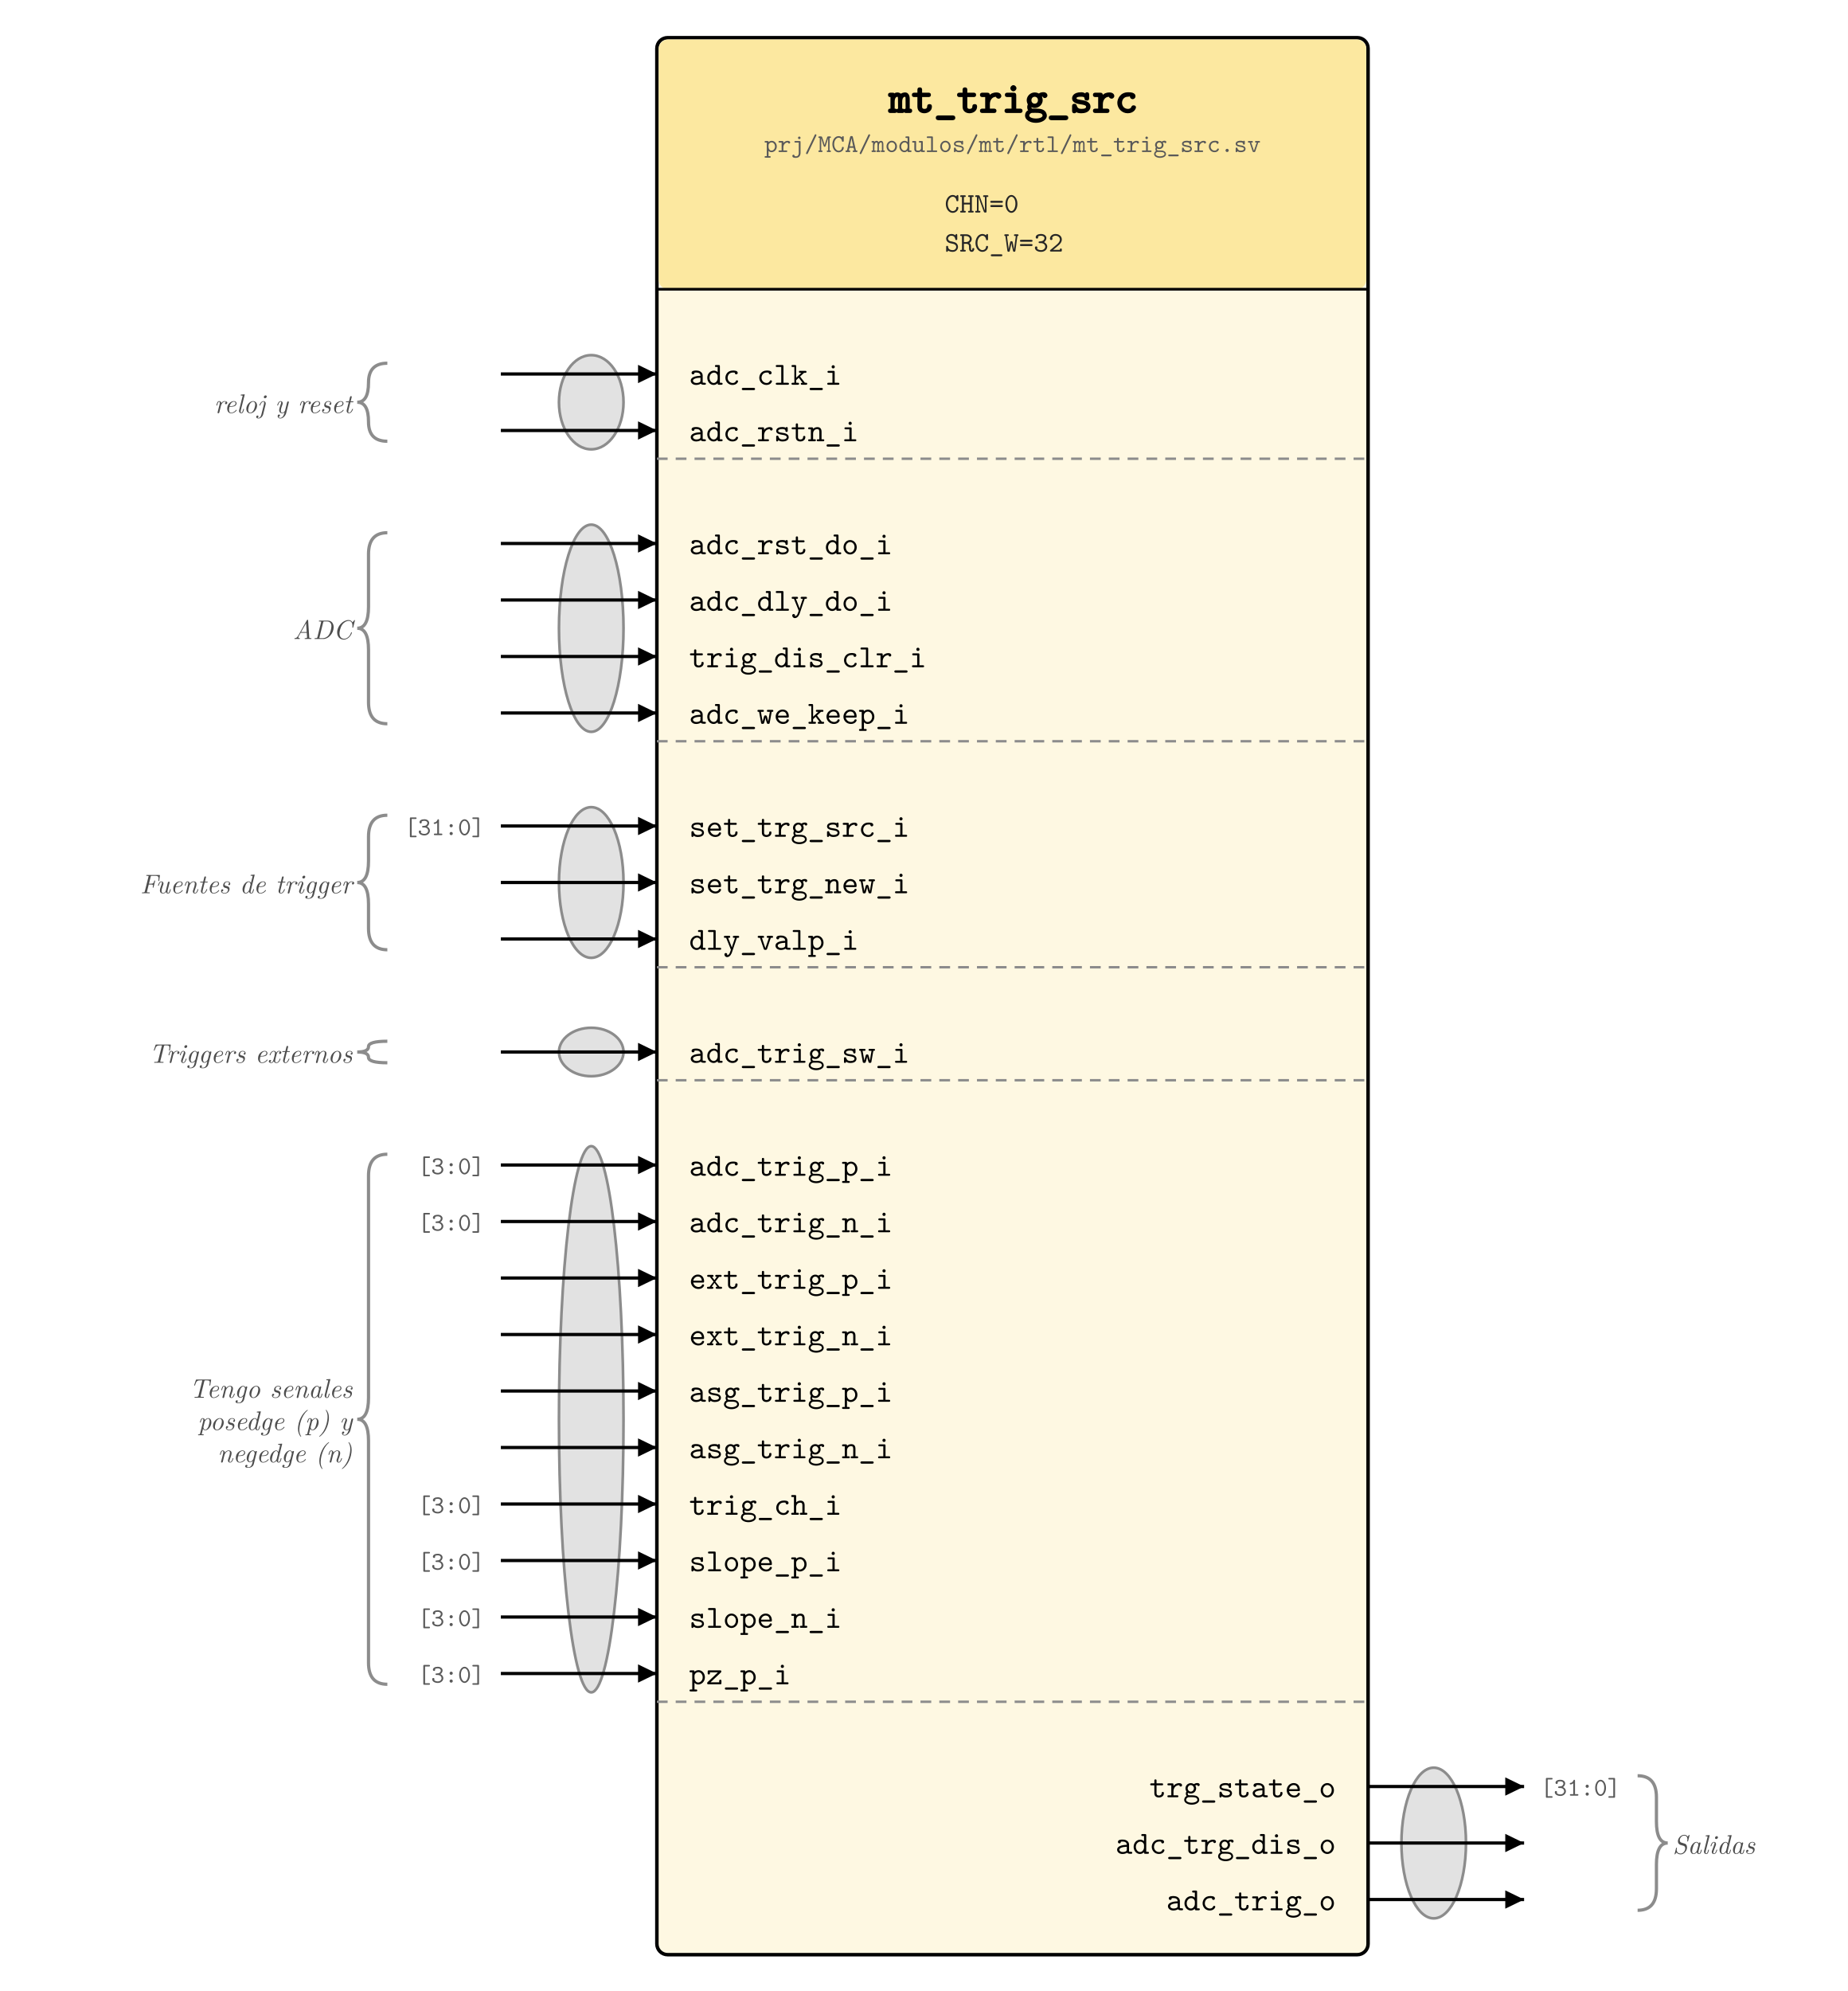
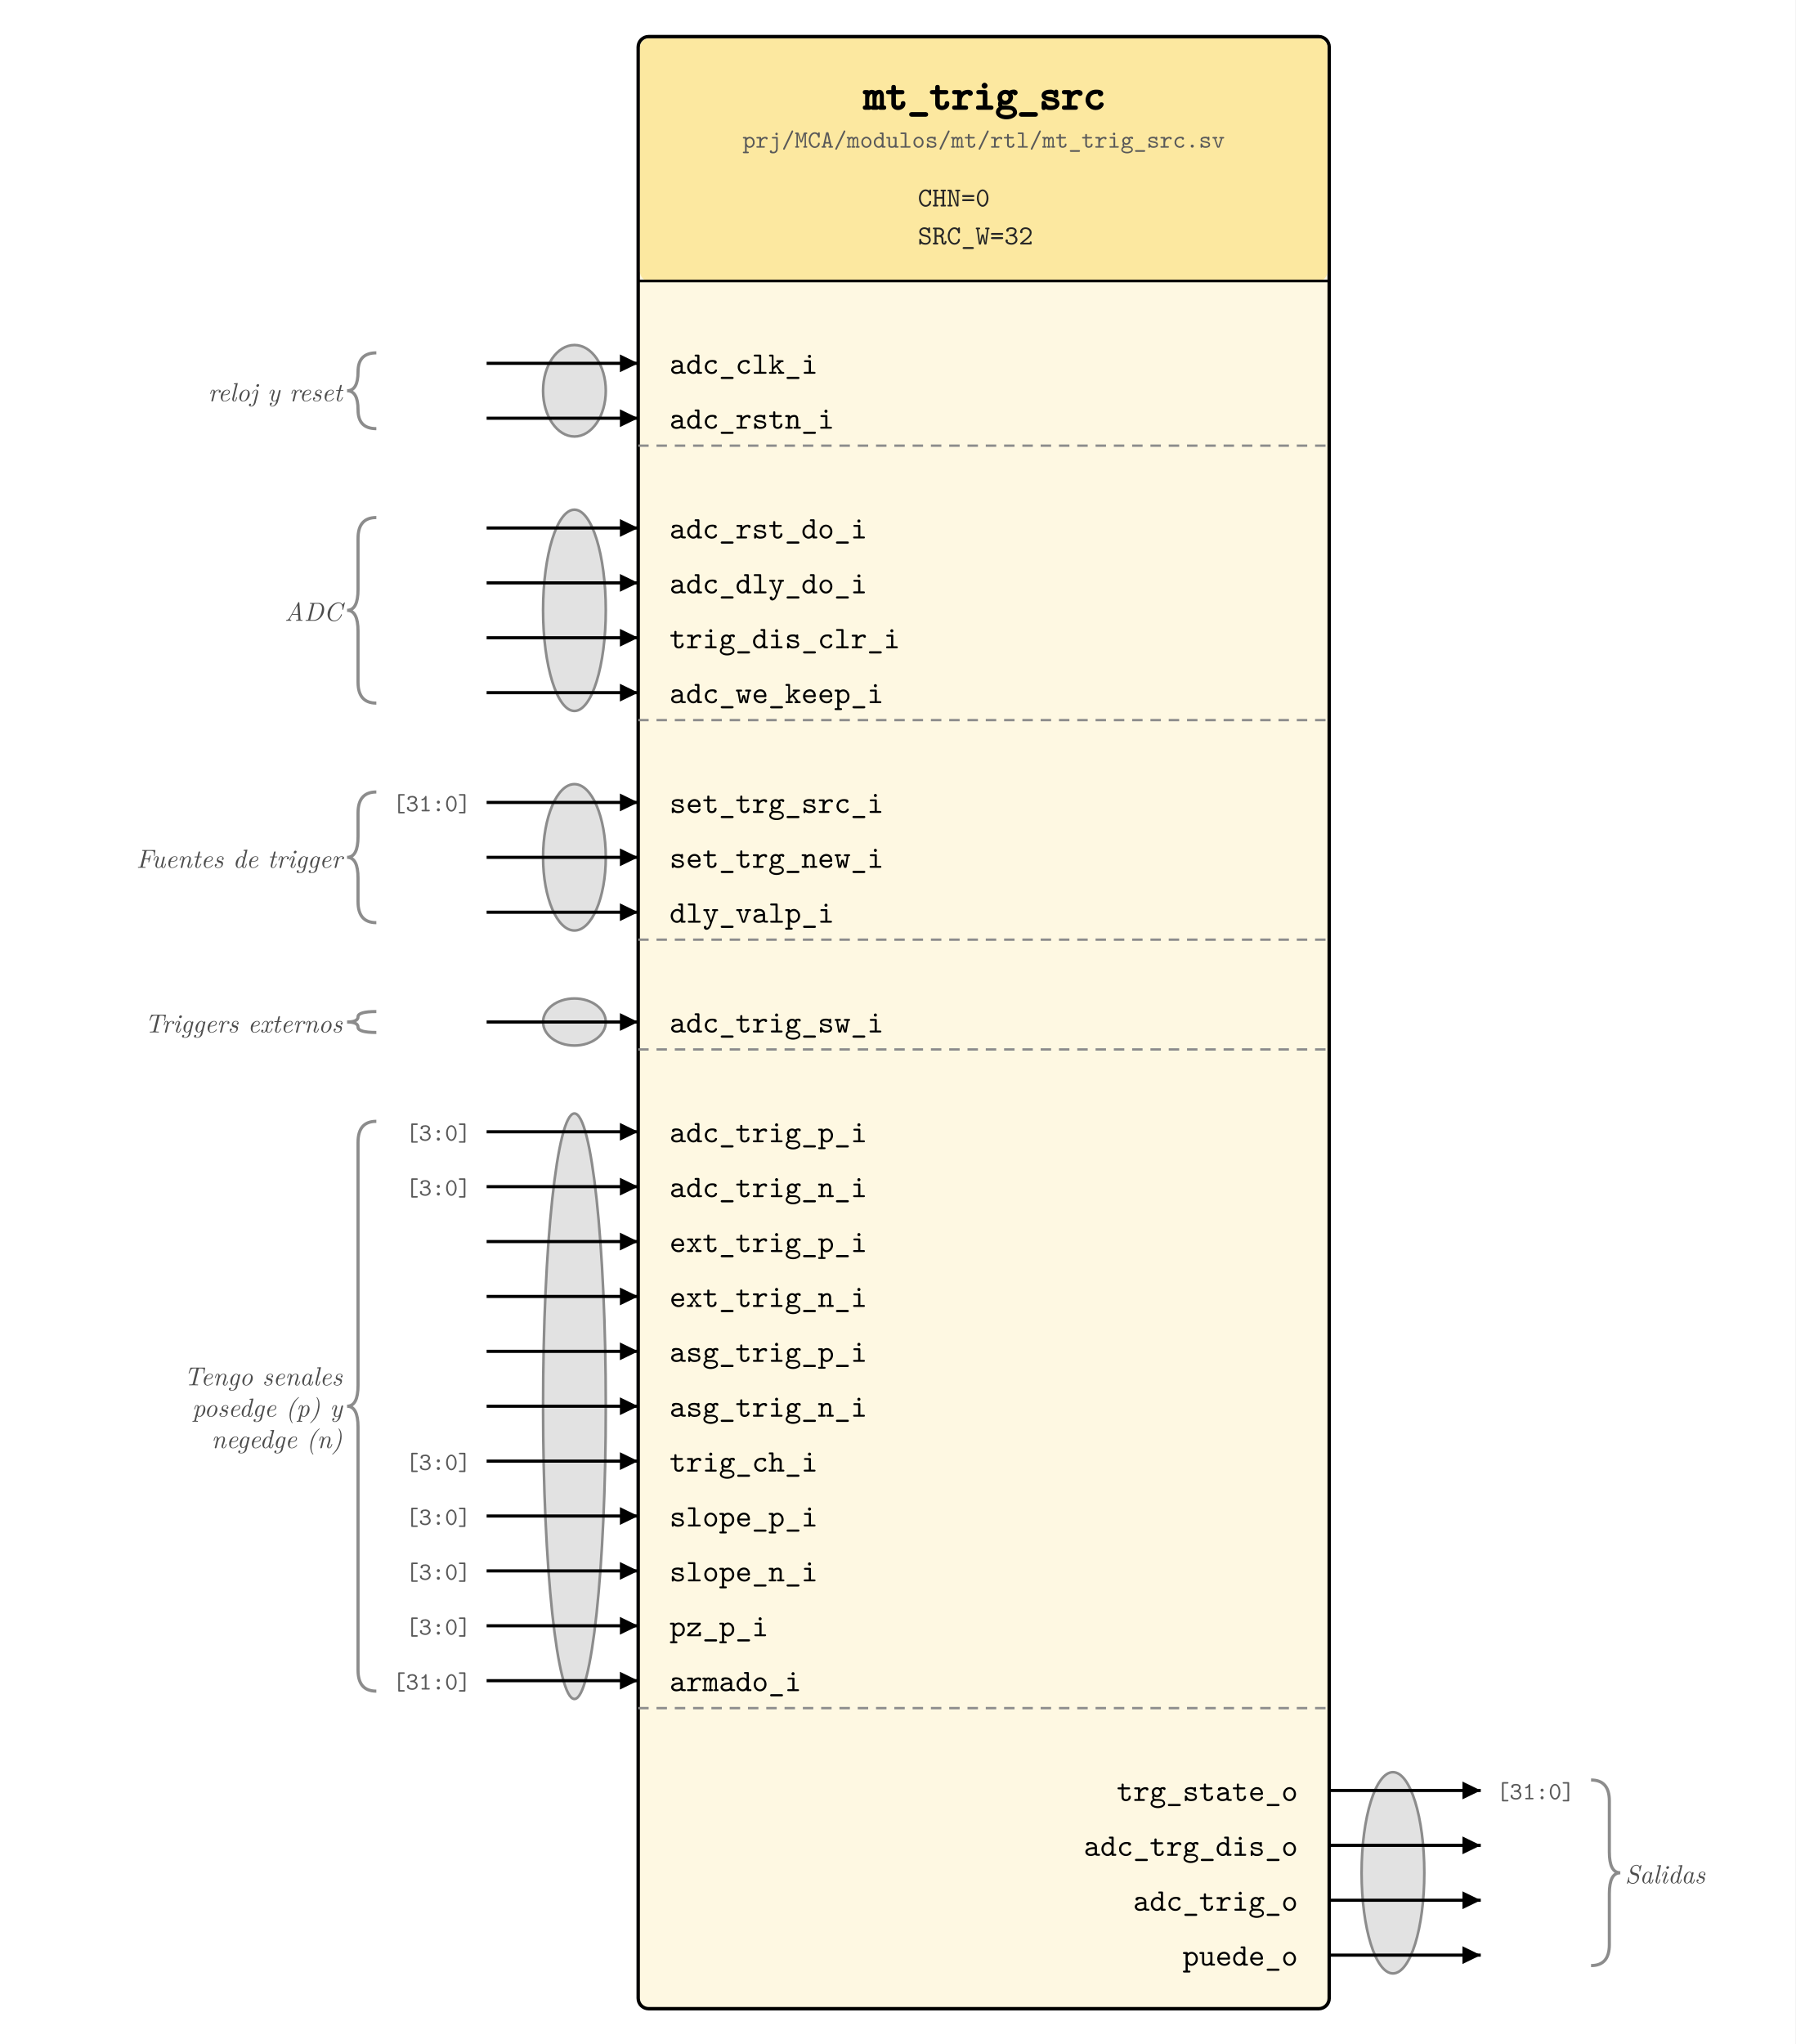
- <svg xmlns="http://www.w3.org/2000/svg" width="687" height="740" viewBox="0 0 687 740" font-family="&quot;Latin Modern Mono&quot;,&quot;CMU Typewriter Text&quot;,ui-monospace,SFMono-Regular,Menlo,Consolas,monospace">
+ <svg xmlns="http://www.w3.org/2000/svg" width="687" height="782" viewBox="0 0 687 782" font-family="&quot;Latin Modern Mono&quot;,&quot;CMU Typewriter Text&quot;,ui-monospace,SFMono-Regular,Menlo,Consolas,monospace">
  <style>
  .bg{fill:#ffffff}            .box{stroke:#000000;stroke-width:1.3}
  .hdr{stroke:none}
  .rule{stroke:#000000;stroke-width:1.0}
  .sep{stroke:#8c8c8c;stroke-width:0.9;stroke-dasharray:4 3}
  .pin{stroke:#000000;stroke-width:1.2;fill:none}
  .arr{fill:#000000;stroke:none}
  .nm{fill:#000000}            .wd{fill:#595959}
  .gp{fill:#4d4d4d;font-style:italic;font-family:"Latin Modern Roman","CMU Serif","Computer Modern Serif",Georgia,serif}
  .ti{fill:#000000;font-weight:700} .sb{fill:#595959} .pr{fill:#262626}
  .lg{fill:#4d4d4d;font-family:"Latin Modern Roman","CMU Serif","Computer Modern Serif",Georgia,serif}
  /* Tintes planos y no fill-opacity: hay renderers de SVG a PNG que ignoran la
     opacidad y dejan la elipse maciza, tapando los cables que abarca. */
  .brc{fill:none;stroke:#8c8c8c;stroke-width:1.2}
  .bus {fill:#e2e2e2;stroke:#8c8c8c;stroke-width:1.0}
  .busm{fill:#fdddbc;stroke:#000000;stroke-width:1.1}
  .buss{fill:#f8c6c6;stroke:#000000;stroke-width:1.1}
  .dotm{fill:#fccea0;stroke:#000000;stroke-width:1.1}
  .dots{fill:#f08080;stroke:#000000;stroke-width:1.1}
</style>
-   <rect class="bg" x="0" y="0" width="687" height="740" />
-   <rect class="box" x="244.2" y="14.0" width="264.4" height="712.5" rx="4" fill="#fef8e2" />
+   <rect class="bg" x="0" y="0" width="687" height="782" />
+   <rect class="box" x="244.2" y="14.0" width="264.4" height="754.5" rx="4" fill="#fef8e2" />
  <rect class="hdr" x="244.9" y="14.7" width="263.0" height="92.8" rx="3.5" fill="#fce8a0" />
  <text class="ti" x="376.4" y="42.0" font-size="16" text-anchor="middle">mt_trig_src</text>
  <text class="sb" x="376.4" y="56.5" font-size="9.5" text-anchor="middle">prj/MCA/modulos/mt/rtl/mt_trig_src.sv</text>
  <text class="pr" x="351.2" y="79.0" font-size="10.5">CHN=0</text>
  <text class="pr" x="351.2" y="93.5" font-size="10.5">SRC_W=32</text>
  <line class="rule" x1="244.2" y1="107.5" x2="508.6" y2="107.5" />
  <ellipse class="bus" cx="219.8" cy="149.5" rx="12.0" ry="17.5" />
  <path class="brc" d="M144.0,135.0 Q137.0,135.0 137.0,142.2 L137.0,142.2 Q137.0,149.5 132.8,149.5 Q137.0,149.5 137.0,156.8 L137.0,156.8 Q137.0,164.0 144.0,164.0" />
  <text class="gp" x="131.0" y="153.5" font-size="10" text-anchor="end">reloj y reset</text>
  <line class="pin" x1="186.2" y1="139.0" x2="244.2" y2="139.0" />
  <path class="arr" d="M237.2,135.6 L244.2,139.0 L237.2,142.4 Z" />
  <text class="nm" x="256.2" y="143.0" font-size="12">adc_clk_i</text>
  <line class="pin" x1="186.2" y1="160.0" x2="244.2" y2="160.0" />
  <path class="arr" d="M237.2,156.6 L244.2,160.0 L237.2,163.4 Z" />
  <text class="nm" x="256.2" y="164.0" font-size="12">adc_rstn_i</text>
  <line class="sep" x1="244.2" y1="170.5" x2="508.6" y2="170.5" />
  <ellipse class="bus" cx="219.8" cy="233.5" rx="12.0" ry="38.5" />
  <path class="brc" d="M144.0,198.0 Q137.0,198.0 137.0,206.0 L137.0,225.5 Q137.0,233.5 132.8,233.5 Q137.0,233.5 137.0,241.5 L137.0,261.0 Q137.0,269.0 144.0,269.0" />
  <text class="gp" x="131.0" y="237.5" font-size="10" text-anchor="end">ADC</text>
  <line class="pin" x1="186.2" y1="202.0" x2="244.2" y2="202.0" />
  <path class="arr" d="M237.2,198.6 L244.2,202.0 L237.2,205.4 Z" />
  <text class="nm" x="256.2" y="206.0" font-size="12">adc_rst_do_i</text>
  <line class="pin" x1="186.2" y1="223.0" x2="244.2" y2="223.0" />
  <path class="arr" d="M237.2,219.6 L244.2,223.0 L237.2,226.4 Z" />
  <text class="nm" x="256.2" y="227.0" font-size="12">adc_dly_do_i</text>
  <line class="pin" x1="186.2" y1="244.0" x2="244.2" y2="244.0" />
  <path class="arr" d="M237.2,240.6 L244.2,244.0 L237.2,247.4 Z" />
  <text class="nm" x="256.2" y="248.0" font-size="12">trig_dis_clr_i</text>
  <line class="pin" x1="186.2" y1="265.0" x2="244.2" y2="265.0" />
  <path class="arr" d="M237.2,261.6 L244.2,265.0 L237.2,268.4 Z" />
  <text class="nm" x="256.2" y="269.0" font-size="12">adc_we_keep_i</text>
  <line class="sep" x1="244.2" y1="275.5" x2="508.6" y2="275.5" />
  <ellipse class="bus" cx="219.8" cy="328.0" rx="12.0" ry="28.0" />
  <path class="brc" d="M144.0,303.0 Q137.0,303.0 137.0,311.0 L137.0,320.0 Q137.0,328.0 132.8,328.0 Q137.0,328.0 137.0,336.0 L137.0,345.0 Q137.0,353.0 144.0,353.0" />
  <text class="gp" x="131.0" y="332.0" font-size="10" text-anchor="end">Fuentes de trigger</text>
  <line class="pin" x1="186.2" y1="307.0" x2="244.2" y2="307.0" />
  <path class="arr" d="M237.2,303.6 L244.2,307.0 L237.2,310.4 Z" />
  <text class="wd" x="180.2" y="310.4" font-size="9.5" text-anchor="end">[31:0]</text>
  <text class="nm" x="256.2" y="311.0" font-size="12">set_trg_src_i</text>
  <line class="pin" x1="186.2" y1="328.0" x2="244.2" y2="328.0" />
  <path class="arr" d="M237.2,324.6 L244.2,328.0 L237.2,331.4 Z" />
  <text class="nm" x="256.2" y="332.0" font-size="12">set_trg_new_i</text>
  <line class="pin" x1="186.2" y1="349.0" x2="244.2" y2="349.0" />
  <path class="arr" d="M237.2,345.6 L244.2,349.0 L237.2,352.4 Z" />
  <text class="nm" x="256.2" y="353.0" font-size="12">dly_valp_i</text>
  <line class="sep" x1="244.2" y1="359.5" x2="508.6" y2="359.5" />
  <ellipse class="bus" cx="219.8" cy="391.0" rx="12.0" ry="9.0" />
  <path class="brc" d="M144.0,387.0 Q137.0,387.0 137.0,389.0 L137.0,389.0 Q137.0,391.0 132.8,391.0 Q137.0,391.0 137.0,393.0 L137.0,393.0 Q137.0,395.0 144.0,395.0" />
  <text class="gp" x="131.0" y="395.0" font-size="10" text-anchor="end">Triggers externos</text>
  <line class="pin" x1="186.2" y1="391.0" x2="244.2" y2="391.0" />
  <path class="arr" d="M237.2,387.6 L244.2,391.0 L237.2,394.4 Z" />
  <text class="nm" x="256.2" y="395.0" font-size="12">adc_trig_sw_i</text>
  <line class="sep" x1="244.2" y1="401.5" x2="508.6" y2="401.5" />
-   <ellipse class="bus" cx="219.8" cy="527.5" rx="12.0" ry="101.5" />
-   <path class="brc" d="M144.0,429.0 Q137.0,429.0 137.0,437.0 L137.0,519.5 Q137.0,527.5 132.8,527.5 Q137.0,527.5 137.0,535.5 L137.0,618.0 Q137.0,626.0 144.0,626.0" />
-   <text class="gp" x="131.0" y="519.5" font-size="10" text-anchor="end">Tengo senales</text>
-   <text class="gp" x="131.0" y="531.5" font-size="10" text-anchor="end">posedge (p) y</text>
-   <text class="gp" x="131.0" y="543.5" font-size="10" text-anchor="end">negedge (n)</text>
+   <ellipse class="bus" cx="219.8" cy="538.0" rx="12.0" ry="112.0" />
+   <path class="brc" d="M144.0,429.0 Q137.0,429.0 137.0,437.0 L137.0,530.0 Q137.0,538.0 132.8,538.0 Q137.0,538.0 137.0,546.0 L137.0,639.0 Q137.0,647.0 144.0,647.0" />
+   <text class="gp" x="131.0" y="530.0" font-size="10" text-anchor="end">Tengo senales</text>
+   <text class="gp" x="131.0" y="542.0" font-size="10" text-anchor="end">posedge (p) y</text>
+   <text class="gp" x="131.0" y="554.0" font-size="10" text-anchor="end">negedge (n)</text>
  <line class="pin" x1="186.2" y1="433.0" x2="244.2" y2="433.0" />
  <path class="arr" d="M237.2,429.6 L244.2,433.0 L237.2,436.4 Z" />
  <text class="wd" x="180.2" y="436.4" font-size="9.5" text-anchor="end">[3:0]</text>
  <text class="nm" x="256.2" y="437.0" font-size="12">adc_trig_p_i</text>
  <line class="pin" x1="186.2" y1="454.0" x2="244.2" y2="454.0" />
  <path class="arr" d="M237.2,450.6 L244.2,454.0 L237.2,457.4 Z" />
  <text class="wd" x="180.2" y="457.4" font-size="9.5" text-anchor="end">[3:0]</text>
  <text class="nm" x="256.2" y="458.0" font-size="12">adc_trig_n_i</text>
  <line class="pin" x1="186.2" y1="475.0" x2="244.2" y2="475.0" />
  <path class="arr" d="M237.2,471.6 L244.2,475.0 L237.2,478.4 Z" />
  <text class="nm" x="256.2" y="479.0" font-size="12">ext_trig_p_i</text>
  <line class="pin" x1="186.2" y1="496.0" x2="244.2" y2="496.0" />
  <path class="arr" d="M237.2,492.6 L244.2,496.0 L237.2,499.4 Z" />
  <text class="nm" x="256.2" y="500.0" font-size="12">ext_trig_n_i</text>
  <line class="pin" x1="186.2" y1="517.0" x2="244.2" y2="517.0" />
  <path class="arr" d="M237.2,513.6 L244.2,517.0 L237.2,520.4 Z" />
  <text class="nm" x="256.2" y="521.0" font-size="12">asg_trig_p_i</text>
  <line class="pin" x1="186.2" y1="538.0" x2="244.2" y2="538.0" />
  <path class="arr" d="M237.2,534.6 L244.2,538.0 L237.2,541.4 Z" />
  <text class="nm" x="256.2" y="542.0" font-size="12">asg_trig_n_i</text>
  <line class="pin" x1="186.2" y1="559.0" x2="244.2" y2="559.0" />
  <path class="arr" d="M237.2,555.6 L244.2,559.0 L237.2,562.4 Z" />
  <text class="wd" x="180.2" y="562.4" font-size="9.5" text-anchor="end">[3:0]</text>
  <text class="nm" x="256.2" y="563.0" font-size="12">trig_ch_i</text>
  <line class="pin" x1="186.2" y1="580.0" x2="244.2" y2="580.0" />
  <path class="arr" d="M237.2,576.6 L244.2,580.0 L237.2,583.4 Z" />
  <text class="wd" x="180.2" y="583.4" font-size="9.5" text-anchor="end">[3:0]</text>
  <text class="nm" x="256.2" y="584.0" font-size="12">slope_p_i</text>
  <line class="pin" x1="186.2" y1="601.0" x2="244.2" y2="601.0" />
  <path class="arr" d="M237.2,597.6 L244.2,601.0 L237.2,604.4 Z" />
  <text class="wd" x="180.2" y="604.4" font-size="9.5" text-anchor="end">[3:0]</text>
  <text class="nm" x="256.2" y="605.0" font-size="12">slope_n_i</text>
  <line class="pin" x1="186.2" y1="622.0" x2="244.2" y2="622.0" />
  <path class="arr" d="M237.2,618.6 L244.2,622.0 L237.2,625.4 Z" />
  <text class="wd" x="180.2" y="625.4" font-size="9.5" text-anchor="end">[3:0]</text>
  <text class="nm" x="256.2" y="626.0" font-size="12">pz_p_i</text>
-   <line class="sep" x1="244.2" y1="632.5" x2="508.6" y2="632.5" />
-   <ellipse class="bus" cx="533.0" cy="685.0" rx="12.0" ry="28.0" />
-   <path class="brc" d="M608.8,660.0 Q615.8,660.0 615.8,668.0 L615.8,677.0 Q615.8,685.0 620.0,685.0 Q615.8,685.0 615.8,693.0 L615.8,702.0 Q615.8,710.0 608.8,710.0" />
-   <text class="gp" x="621.8" y="689.0" font-size="10" text-anchor="start">Salidas</text>
-   <line class="pin" x1="508.6" y1="664.0" x2="566.6" y2="664.0" />
-   <path class="arr" d="M559.6,660.6 L566.6,664.0 L559.6,667.4 Z" />
-   <text class="wd" x="572.6" y="667.4" font-size="9.5">[31:0]</text>
-   <text class="nm" x="496.6" y="668.0" font-size="12" text-anchor="end">trg_state_o</text>
+   <line class="pin" x1="186.2" y1="643.0" x2="244.2" y2="643.0" />
+   <path class="arr" d="M237.2,639.6 L244.2,643.0 L237.2,646.4 Z" />
+   <text class="wd" x="180.2" y="646.4" font-size="9.5" text-anchor="end">[31:0]</text>
+   <text class="nm" x="256.2" y="647.0" font-size="12">armado_i</text>
+   <line class="sep" x1="244.2" y1="653.5" x2="508.6" y2="653.5" />
+   <ellipse class="bus" cx="533.0" cy="716.5" rx="12.0" ry="38.5" />
+   <path class="brc" d="M608.8,681.0 Q615.8,681.0 615.8,689.0 L615.8,708.5 Q615.8,716.5 620.0,716.5 Q615.8,716.5 615.8,724.5 L615.8,744.0 Q615.8,752.0 608.8,752.0" />
+   <text class="gp" x="621.8" y="720.5" font-size="10" text-anchor="start">Salidas</text>
  <line class="pin" x1="508.6" y1="685.0" x2="566.6" y2="685.0" />
  <path class="arr" d="M559.6,681.6 L566.6,685.0 L559.6,688.4 Z" />
-   <text class="nm" x="496.6" y="689.0" font-size="12" text-anchor="end">adc_trg_dis_o</text>
+   <text class="wd" x="572.6" y="688.4" font-size="9.5">[31:0]</text>
+   <text class="nm" x="496.6" y="689.0" font-size="12" text-anchor="end">trg_state_o</text>
  <line class="pin" x1="508.6" y1="706.0" x2="566.6" y2="706.0" />
  <path class="arr" d="M559.6,702.6 L566.6,706.0 L559.6,709.4 Z" />
-   <text class="nm" x="496.6" y="710.0" font-size="12" text-anchor="end">adc_trig_o</text>
+   <text class="nm" x="496.6" y="710.0" font-size="12" text-anchor="end">adc_trg_dis_o</text>
+   <line class="pin" x1="508.6" y1="727.0" x2="566.6" y2="727.0" />
+   <path class="arr" d="M559.6,723.6 L566.6,727.0 L559.6,730.4 Z" />
+   <text class="nm" x="496.6" y="731.0" font-size="12" text-anchor="end">adc_trig_o</text>
+   <line class="pin" x1="508.6" y1="748.0" x2="566.6" y2="748.0" />
+   <path class="arr" d="M559.6,744.6 L566.6,748.0 L559.6,751.4 Z" />
+   <text class="nm" x="496.6" y="752.0" font-size="12" text-anchor="end">puede_o</text>
</svg>
